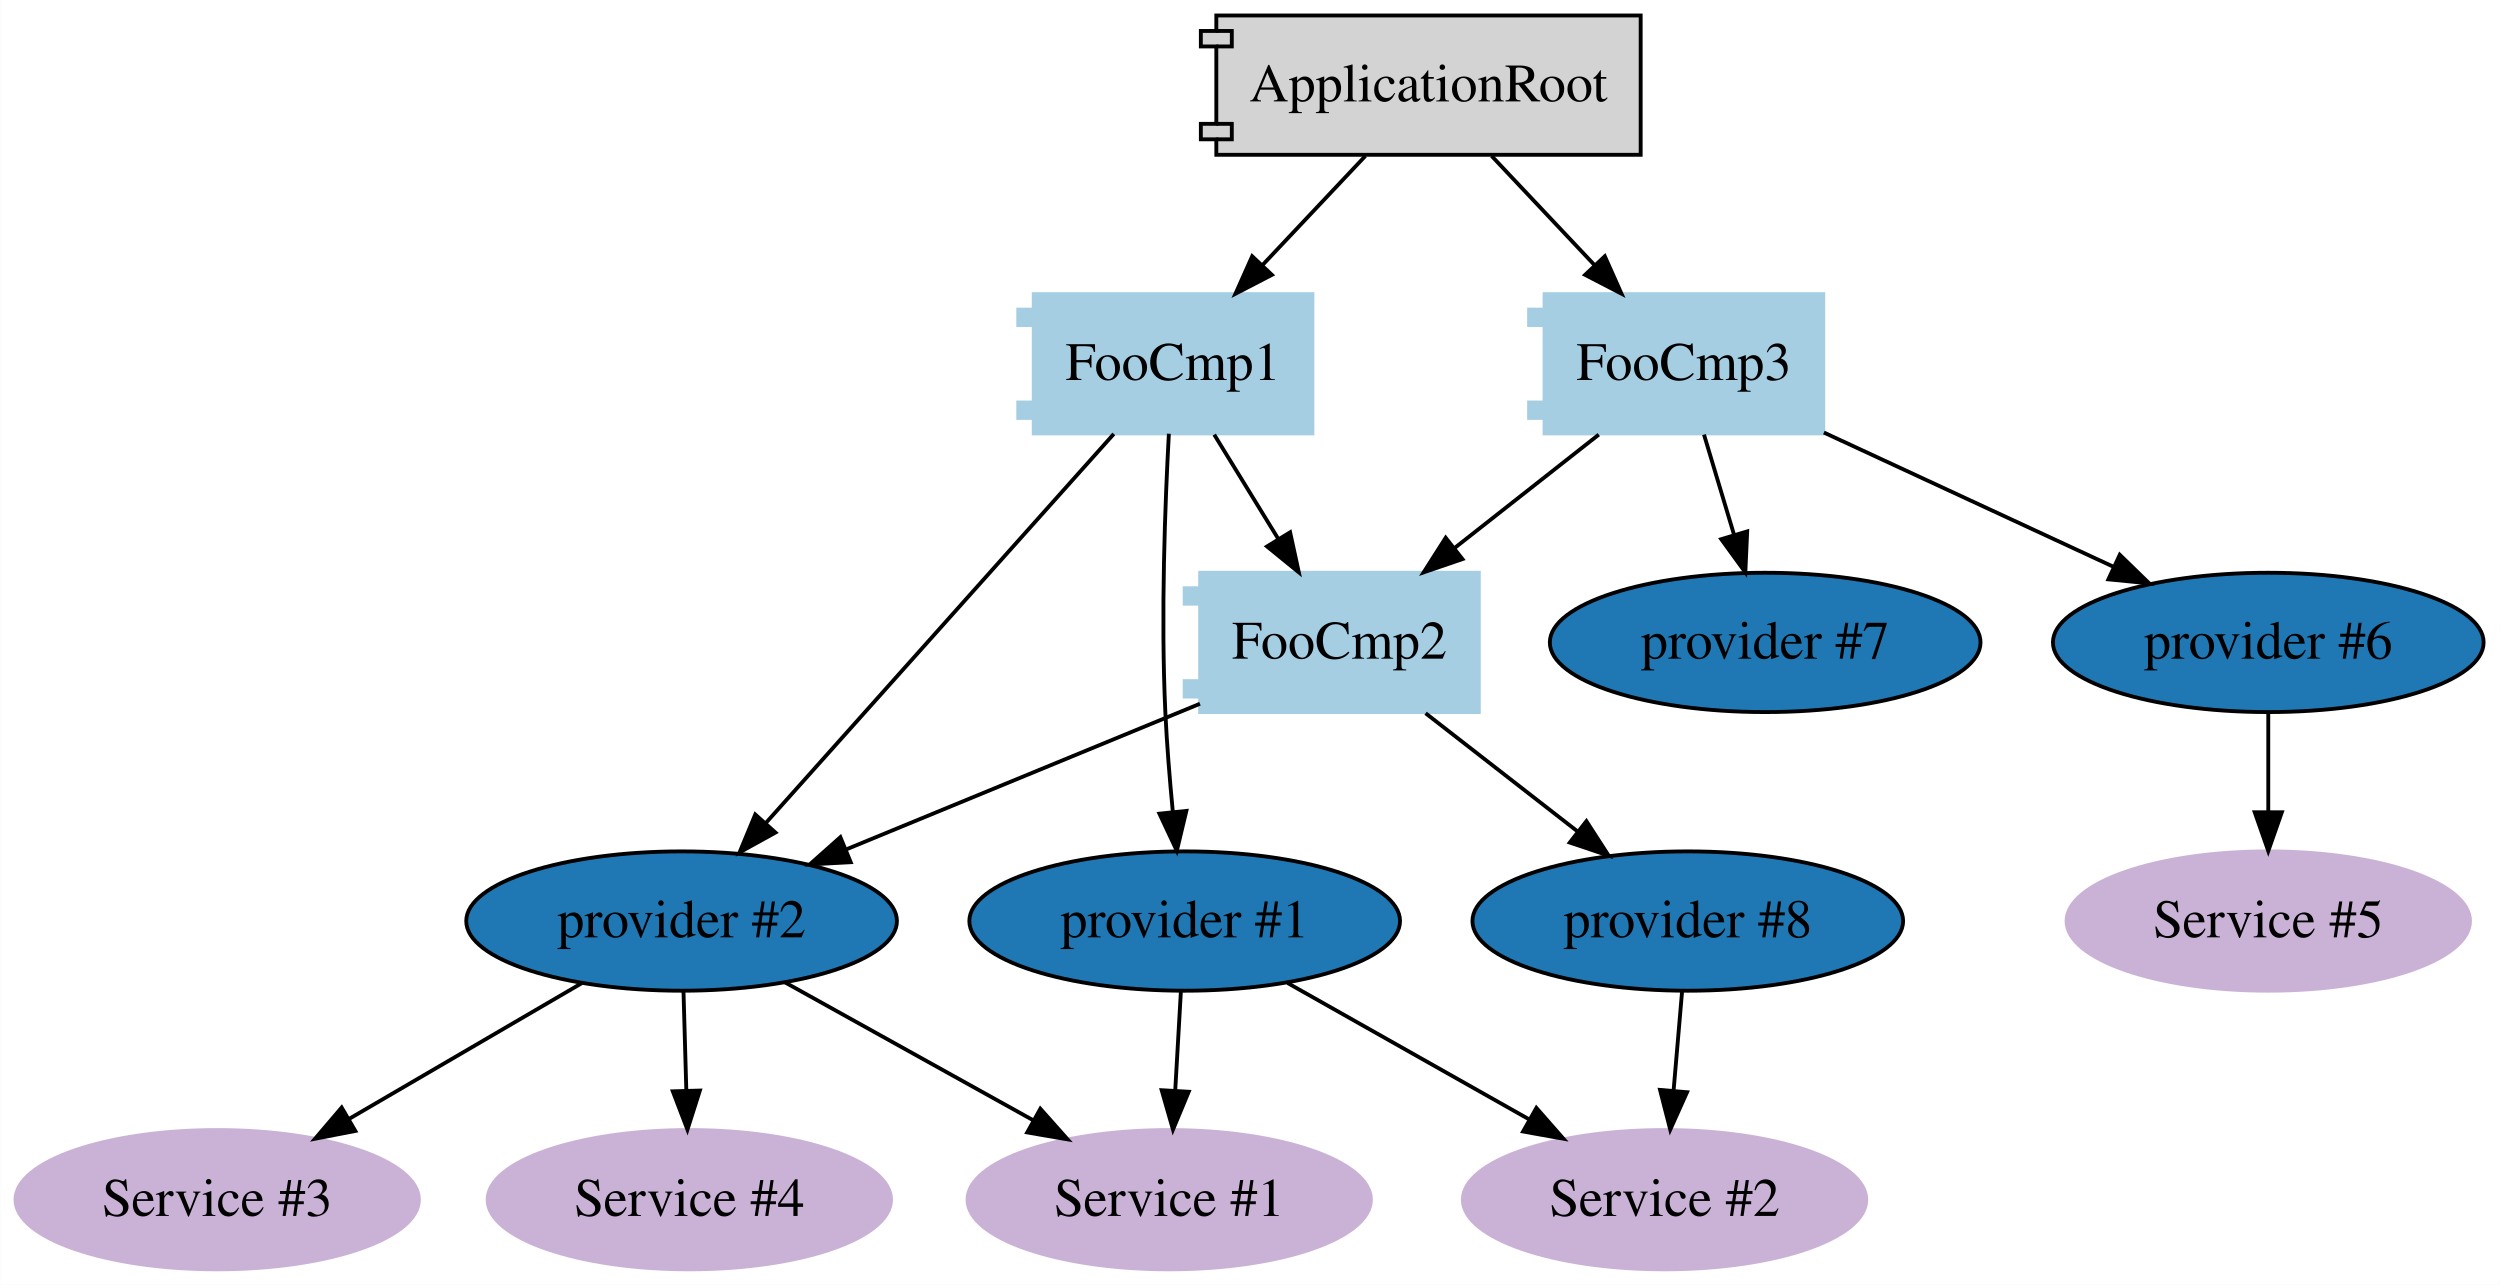
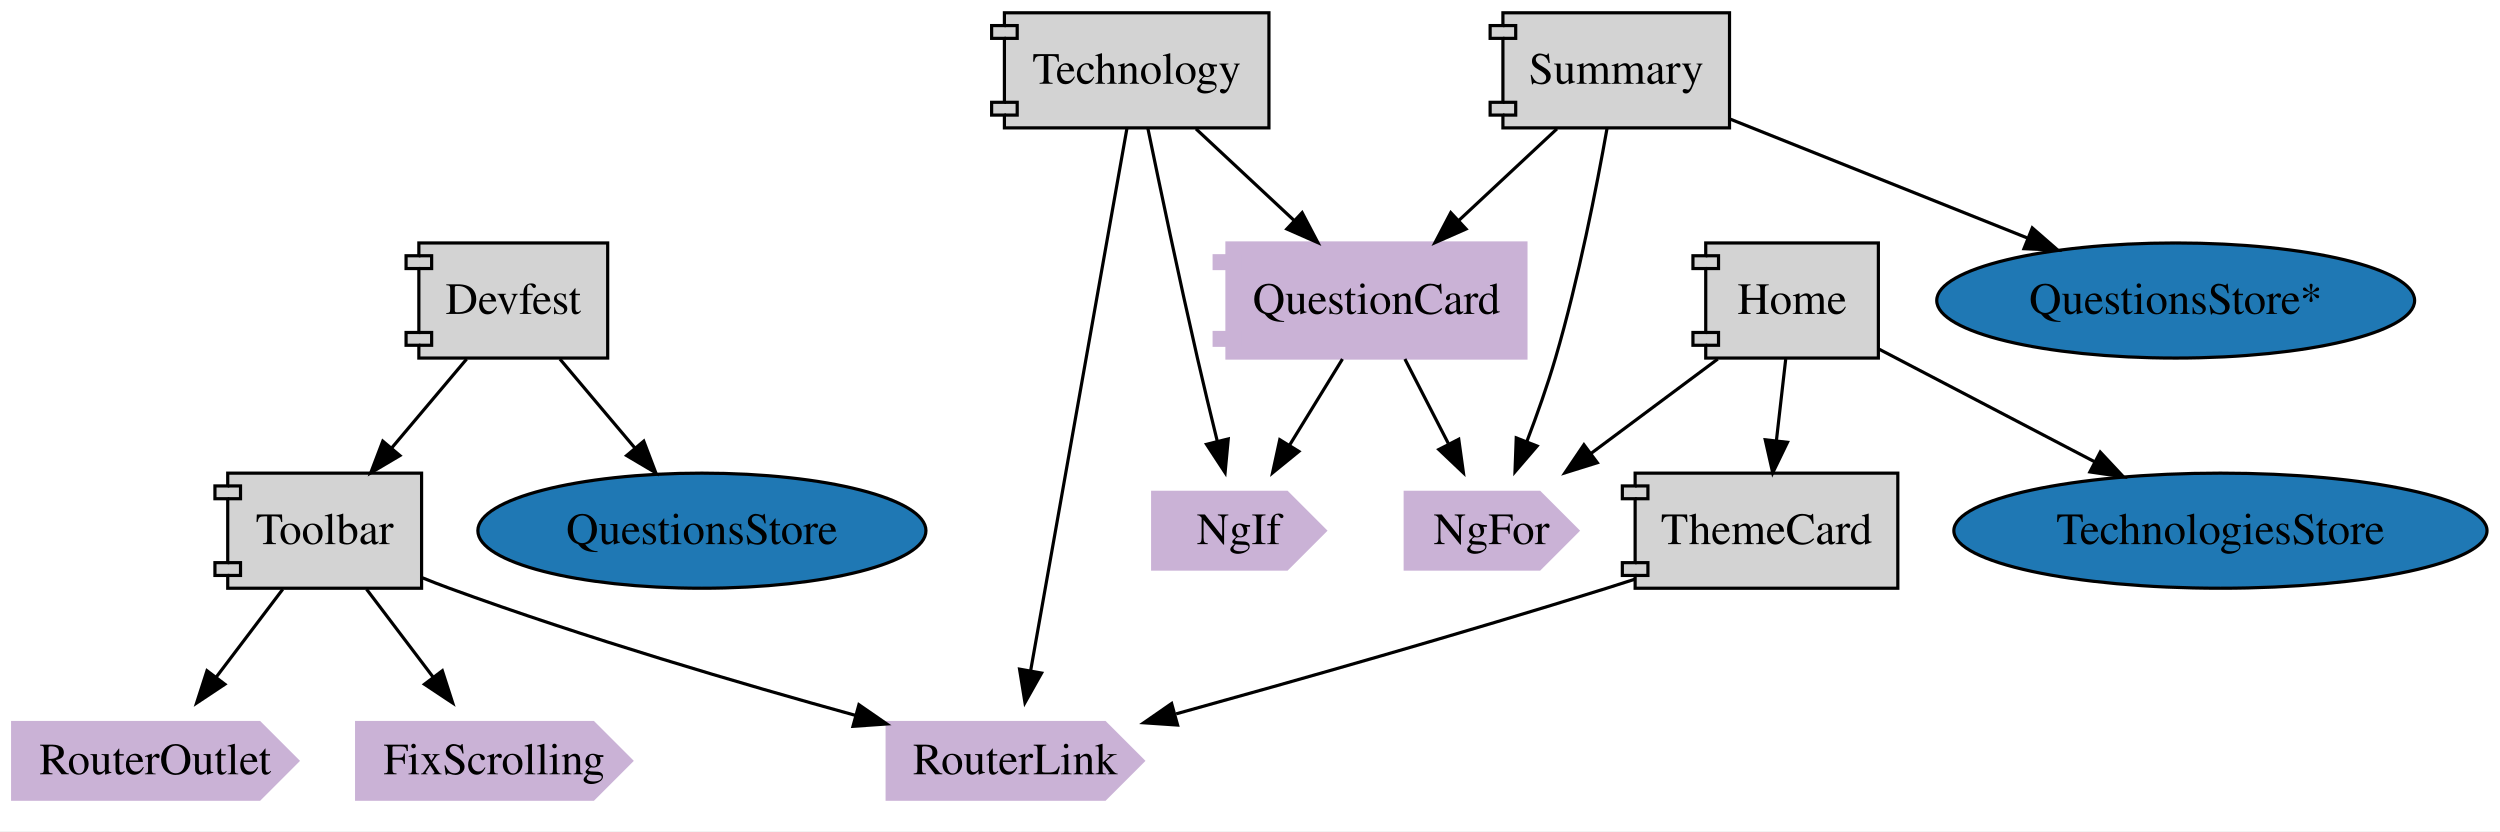
- <svg xmlns="http://www.w3.org/2000/svg" width="646pt" height="332pt" viewBox="0.00 0.00 645.88 332.00">
-   <g id="graph0" class="graph" transform="scale(1 1) rotate(0) translate(4 328)">
-     <polygon fill="white" stroke="none" points="-4,4 -4,-328 641.885,-328 641.885,4 -4,4" />
+ <svg xmlns="http://www.w3.org/2000/svg" width="782pt" height="260pt" viewBox="0.00 0.00 781.99 260.00">
+   <g id="graph0" class="graph" transform="scale(1 1) rotate(0) translate(4 256)">
+     <polygon fill="white" stroke="none" points="-4,4 -4,-256 777.991,-256 777.991,4 -4,4" />
    <g id="node1" class="node">
-       <polygon fill="lightgrey" stroke="black" points="419.889,-324 310.237,-324 310.237,-320 306.237,-320 306.237,-316 310.237,-316 310.237,-296 306.237,-296 306.237,-292 310.237,-292 310.237,-288 419.889,-288 419.889,-324" />
-       <polyline fill="none" stroke="black" points="310.237,-320 314.237,-320 314.237,-316 310.237,-316 " />
-       <polyline fill="none" stroke="black" points="310.237,-296 314.237,-296 314.237,-292 310.237,-292 " />
-       <text text-anchor="middle" x="365.063" y="-301.8" font-family="Times,serif" font-size="14.00">ApplicationRoot</text>
+       <polygon fill="lightgrey" stroke="black" points="127.867,-108 67.228,-108 67.228,-104 63.228,-104 63.228,-100 67.228,-100 67.228,-80 63.228,-80 63.228,-76 67.228,-76 67.228,-72 127.867,-72 127.867,-108" />
+       <polyline fill="none" stroke="black" points="67.228,-104 71.228,-104 71.228,-100 67.228,-100 " />
+       <polyline fill="none" stroke="black" points="67.228,-80 71.228,-80 71.228,-76 67.228,-76 " />
+       <text text-anchor="middle" x="97.548" y="-85.8" font-family="Times,serif" font-size="14.00">Toolbar</text>
    </g>
    <g id="node2" class="node">
-       <polygon fill="#a6cee3" stroke="#a6cee3" points="467.073,-252 395.053,-252 395.053,-248 391.053,-248 391.053,-244 395.053,-244 395.053,-224 391.053,-224 391.053,-220 395.053,-220 395.053,-216 467.073,-216 467.073,-252" />
-       <polyline fill="none" stroke="#a6cee3" points="395.053,-248 399.053,-248 399.053,-244 395.053,-244 " />
-       <polyline fill="none" stroke="#a6cee3" points="395.053,-224 399.053,-224 399.053,-220 395.053,-220 " />
-       <text text-anchor="middle" x="431.063" y="-229.8" font-family="Times,serif" font-size="14.00">FooCmp3</text>
+       <polygon fill="#cab2d6" stroke="#cab2d6" points="77.143,-30 -0.048,-30 -0.048,-6 77.143,-6 89.143,-18 77.143,-30" />
+       <text text-anchor="middle" x="44.548" y="-13.8" font-family="Times,serif" font-size="14.00">RouterOutlet</text>
    </g>
    <g id="edge1" class="edge">
-       <path fill="none" stroke="black" d="M381.378,-287.697C389.37,-279.22 399.135,-268.864 407.885,-259.583" />
-       <polygon fill="black" stroke="black" points="410.623,-261.781 414.936,-252.104 405.529,-256.979 410.623,-261.781" />
+       <path fill="none" stroke="black" d="M84.447,-71.697C78.157,-63.389 70.5,-53.277 63.583,-44.141" />
+       <polygon fill="black" stroke="black" points="66.325,-41.964 57.498,-36.104 60.744,-46.19 66.325,-41.964" />
    </g>
    <g id="node3" class="node">
-       <polygon fill="#a6cee3" stroke="#a6cee3" points="335.073,-252 263.053,-252 263.053,-248 259.053,-248 259.053,-244 263.053,-244 263.053,-224 259.053,-224 259.053,-220 263.053,-220 263.053,-216 335.073,-216 335.073,-252" />
-       <polyline fill="none" stroke="#a6cee3" points="263.053,-248 267.053,-248 267.053,-244 263.053,-244 " />
-       <polyline fill="none" stroke="#a6cee3" points="263.053,-224 267.053,-224 267.053,-220 263.053,-220 " />
-       <text text-anchor="middle" x="299.063" y="-229.8" font-family="Times,serif" font-size="14.00">FooCmp1</text>
+       <polygon fill="#cab2d6" stroke="#cab2d6" points="341.595,-30 273.501,-30 273.501,-6 341.595,-6 353.595,-18 341.595,-30" />
+       <text text-anchor="middle" x="313.548" y="-13.8" font-family="Times,serif" font-size="14.00">RouterLink</text>
    </g>
    <g id="edge2" class="edge">
-       <path fill="none" stroke="black" d="M348.748,-287.697C340.756,-279.22 330.992,-268.864 322.241,-259.583" />
-       <polygon fill="black" stroke="black" points="324.597,-256.979 315.19,-252.104 319.504,-261.781 324.597,-256.979" />
+       <path fill="none" stroke="black" d="M128.064,-75.285C130.914,-74.129 133.773,-73.016 136.548,-72 178.811,-56.525 227.916,-42.092 263.668,-32.208" />
+       <polygon fill="black" stroke="black" points="264.663,-35.564 273.381,-29.544 262.811,-28.814 264.663,-35.564" />
+     </g>
+     <g id="node4" class="node">
+       <polygon fill="#cab2d6" stroke="#cab2d6" points="181.551,-30 107.545,-30 107.545,-6 181.551,-6 193.551,-18 181.551,-30" />
+       <text text-anchor="middle" x="150.548" y="-13.8" font-family="Times,serif" font-size="14.00">FixScrolling</text>
+     </g>
+     <g id="edge3" class="edge">
+       <path fill="none" stroke="black" d="M110.649,-71.697C116.939,-63.389 124.595,-53.277 131.513,-44.141" />
+       <polygon fill="black" stroke="black" points="134.351,-46.19 137.597,-36.104 128.77,-41.964 134.351,-46.19" />
+     </g>
+     <g id="node5" class="node">
+       <polygon fill="lightgrey" stroke="black" points="589.632,-108 507.463,-108 507.463,-104 503.463,-104 503.463,-100 507.463,-100 507.463,-80 503.463,-80 503.463,-76 507.463,-76 507.463,-72 589.632,-72 589.632,-108" />
+       <polyline fill="none" stroke="black" points="507.463,-104 511.463,-104 511.463,-100 507.463,-100 " />
+       <polyline fill="none" stroke="black" points="507.463,-80 511.463,-80 511.463,-76 507.463,-76 " />
+       <text text-anchor="middle" x="548.548" y="-85.8" font-family="Times,serif" font-size="14.00">ThemeCard</text>
+     </g>
+     <g id="edge4" class="edge">
+       <path fill="none" stroke="black" d="M507.399,-74.832C504.409,-73.857 501.435,-72.904 498.548,-72 453.228,-57.813 401.203,-43.042 363.89,-32.708" />
+       <polygon fill="black" stroke="black" points="364.344,-29.203 353.773,-29.915 362.481,-35.95 364.344,-29.203" />
+     </g>
+     <g id="node6" class="node">
+       <polygon fill="lightgrey" stroke="black" points="583.548,-180 529.548,-180 529.548,-176 525.548,-176 525.548,-172 529.548,-172 529.548,-152 525.548,-152 525.548,-148 529.548,-148 529.548,-144 583.548,-144 583.548,-180" />
+       <polyline fill="none" stroke="black" points="529.548,-176 533.548,-176 533.548,-172 529.548,-172 " />
+       <polyline fill="none" stroke="black" points="529.548,-152 533.548,-152 533.548,-148 529.548,-148 " />
+       <text text-anchor="middle" x="556.548" y="-157.8" font-family="Times,serif" font-size="14.00">Home</text>
+     </g>
+     <g id="edge7" class="edge">
+       <path fill="none" stroke="black" d="M554.57,-143.697C553.689,-135.983 552.629,-126.712 551.646,-118.112" />
+       <polygon fill="black" stroke="black" points="555.115,-117.642 550.502,-108.104 548.161,-118.437 555.115,-117.642" />
+     </g>
+     <g id="node7" class="node">
+       <ellipse fill="#1f78b4" stroke="black" cx="690.548" cy="-90" rx="83.387" ry="18" />
+       <text text-anchor="middle" x="690.548" y="-85.8" font-family="Times,serif" font-size="14.00">TechnologiesStore</text>
+     </g>
+     <g id="edge5" class="edge">
+       <path fill="none" stroke="black" d="M583.665,-146.834C603.07,-136.697 629.494,-122.894 651.213,-111.548" />
+       <polygon fill="black" stroke="black" points="652.956,-114.586 660.199,-106.854 649.715,-108.382 652.956,-114.586" />
+     </g>
+     <g id="node8" class="node">
+       <polygon fill="#cab2d6" stroke="#cab2d6" points="477.548,-102 435.548,-102 435.548,-78 477.548,-78 489.548,-90 477.548,-102" />
+       <text text-anchor="middle" x="462.548" y="-85.8" font-family="Times,serif" font-size="14.00">NgFor</text>
+     </g>
+     <g id="edge6" class="edge">
+       <path fill="none" stroke="black" d="M533.312,-143.697C521.359,-134.796 506.625,-123.823 493.7,-114.199" />
+       <polygon fill="black" stroke="black" points="495.627,-111.27 485.516,-108.104 491.446,-116.884 495.627,-111.27" />
    </g>
    <g id="node9" class="node">
-       <polygon fill="#a6cee3" stroke="#a6cee3" points="378.073,-180 306.053,-180 306.053,-176 302.053,-176 302.053,-172 306.053,-172 306.053,-152 302.053,-152 302.053,-148 306.053,-148 306.053,-144 378.073,-144 378.073,-180" />
-       <polyline fill="none" stroke="#a6cee3" points="306.053,-176 310.053,-176 310.053,-172 306.053,-172 " />
-       <polyline fill="none" stroke="#a6cee3" points="306.053,-152 310.053,-152 310.053,-148 306.053,-148 " />
-       <text text-anchor="middle" x="342.063" y="-157.8" font-family="Times,serif" font-size="14.00">FooCmp2</text>
+       <polygon fill="lightgrey" stroke="black" points="392.92,-252 310.175,-252 310.175,-248 306.175,-248 306.175,-244 310.175,-244 310.175,-224 306.175,-224 306.175,-220 310.175,-220 310.175,-216 392.92,-216 392.92,-252" />
+       <polyline fill="none" stroke="black" points="310.175,-248 314.175,-248 314.175,-244 310.175,-244 " />
+       <polyline fill="none" stroke="black" points="310.175,-224 314.175,-224 314.175,-220 310.175,-220 " />
+       <text text-anchor="middle" x="351.548" y="-229.8" font-family="Times,serif" font-size="14.00">Technology</text>
+     </g>
+     <g id="edge10" class="edge">
+       <path fill="none" stroke="black" d="M348.502,-215.849C341.915,-178.753 326.299,-90.81 318.36,-46.103" />
+       <polygon fill="black" stroke="black" points="321.802,-45.467 316.608,-36.233 314.91,-46.69 321.802,-45.467" />
+     </g>
+     <g id="node10" class="node">
+       <polygon fill="#cab2d6" stroke="#cab2d6" points="473.307,-180 379.789,-180 379.789,-176 375.789,-176 375.789,-172 379.789,-172 379.789,-152 375.789,-152 375.789,-148 379.789,-148 379.789,-144 473.307,-144 473.307,-180" />
+       <polyline fill="none" stroke="#cab2d6" points="379.789,-176 383.789,-176 383.789,-172 379.789,-172 " />
+       <polyline fill="none" stroke="#cab2d6" points="379.789,-152 383.789,-152 383.789,-148 379.789,-148 " />
+       <text text-anchor="middle" x="426.548" y="-157.8" font-family="Times,serif" font-size="14.00">QuestionCard</text>
+     </g>
+     <g id="edge8" class="edge">
+       <path fill="none" stroke="black" d="M370.087,-215.697C379.351,-207.05 390.71,-196.449 400.804,-187.027" />
+       <polygon fill="black" stroke="black" points="403.299,-189.486 408.222,-180.104 398.523,-184.369 403.299,-189.486" />
+     </g>
+     <g id="node11" class="node">
+       <polygon fill="#cab2d6" stroke="#cab2d6" points="398.548,-102 356.548,-102 356.548,-78 398.548,-78 410.548,-90 398.548,-102" />
+       <text text-anchor="middle" x="383.548" y="-85.8" font-family="Times,serif" font-size="14.00">NgIf</text>
+     </g>
+     <g id="edge9" class="edge">
+       <path fill="none" stroke="black" d="M355.037,-215.904C358.738,-197.961 364.826,-168.948 370.548,-144 372.483,-135.559 374.694,-126.389 376.737,-118.087" />
+       <polygon fill="black" stroke="black" points="380.19,-118.703 379.201,-108.155 373.396,-117.018 380.19,-118.703" />
+     </g>
+     <g id="edge11" class="edge">
+       <path fill="none" stroke="black" d="M435.447,-143.697C439.545,-135.728 444.497,-126.1 449.04,-117.264" />
+       <polygon fill="black" stroke="black" points="452.29,-118.598 453.751,-108.104 446.065,-115.396 452.29,-118.598" />
+     </g>
+     <g id="edge12" class="edge">
+       <path fill="none" stroke="black" d="M415.918,-143.697C410.92,-135.559 404.857,-125.689 399.336,-116.701" />
+       <polygon fill="black" stroke="black" points="402.271,-114.793 394.055,-108.104 396.307,-118.457 402.271,-114.793" />
+     </g>
+     <g id="node12" class="node">
+       <polygon fill="lightgrey" stroke="black" points="536.988,-252 466.107,-252 466.107,-248 462.107,-248 462.107,-244 466.107,-244 466.107,-224 462.107,-224 462.107,-220 466.107,-220 466.107,-216 536.988,-216 536.988,-252" />
+       <polyline fill="none" stroke="black" points="466.107,-248 470.107,-248 470.107,-244 466.107,-244 " />
+       <polyline fill="none" stroke="black" points="466.107,-224 470.107,-224 470.107,-220 466.107,-220 " />
+       <text text-anchor="middle" x="501.548" y="-229.8" font-family="Times,serif" font-size="14.00">Summary</text>
+     </g>
+     <g id="edge14" class="edge">
+       <path fill="none" stroke="black" d="M498.66,-215.747C495.452,-197.675 489.758,-168.559 482.548,-144 480.026,-135.413 476.771,-126.234 473.621,-117.968" />
+       <polygon fill="black" stroke="black" points="476.795,-116.475 469.888,-108.441 470.277,-119.029 476.795,-116.475" />
+     </g>
+     <g id="edge15" class="edge">
+       <path fill="none" stroke="black" d="M483.008,-215.697C473.744,-207.05 462.385,-196.449 452.291,-187.027" />
+       <polygon fill="black" stroke="black" points="454.572,-184.369 444.874,-180.104 449.796,-189.486 454.572,-184.369" />
+     </g>
+     <g id="node13" class="node">
+       <ellipse fill="#1f78b4" stroke="black" cx="676.548" cy="-162" rx="74.738" ry="18" />
+       <text text-anchor="middle" x="676.548" y="-157.8" font-family="Times,serif" font-size="14.00">QuestionsStore*</text>
    </g>
    <g id="edge13" class="edge">
-       <path fill="none" stroke="black" d="M409.063,-215.697C397.854,-206.881 384.061,-196.032 371.909,-186.474" />
-       <polygon fill="black" stroke="black" points="373.834,-183.535 363.81,-180.104 369.506,-189.038 373.834,-183.535" />
-     </g>
-     <g id="node10" class="node">
-       <ellipse fill="#1f78b4" stroke="black" cx="582.063" cy="-162" rx="55.644" ry="18" />
-       <text text-anchor="middle" x="582.063" y="-157.8" font-family="Times,serif" font-size="14.00">provider #6</text>
-     </g>
-     <g id="edge10" class="edge">
-       <path fill="none" stroke="black" d="M467.231,-216.233C489.777,-205.782 518.814,-192.321 542.048,-181.55" />
-       <polygon fill="black" stroke="black" points="543.688,-184.648 551.288,-177.266 540.744,-178.297 543.688,-184.648" />
-     </g>
-     <g id="node11" class="node">
-       <ellipse fill="#1f78b4" stroke="black" cx="452.063" cy="-162" rx="55.644" ry="18" />
-       <text text-anchor="middle" x="452.063" y="-157.8" font-family="Times,serif" font-size="14.00">provider #7</text>
-     </g>
-     <g id="edge11" class="edge">
-       <path fill="none" stroke="black" d="M436.254,-215.697C438.594,-207.898 441.411,-198.509 444.014,-189.829" />
-       <polygon fill="black" stroke="black" points="447.411,-190.688 446.932,-180.104 440.706,-188.677 447.411,-190.688" />
-     </g>
-     <g id="node4" class="node">
-       <ellipse fill="#1f78b4" stroke="black" cx="302.063" cy="-90" rx="55.644" ry="18" />
-       <text text-anchor="middle" x="302.063" y="-85.8" font-family="Times,serif" font-size="14.00">provider #1</text>
-     </g>
-     <g id="edge3" class="edge">
-       <path fill="none" stroke="black" d="M297.976,-215.929C297,-198.007 295.886,-169.01 297.063,-144 297.456,-135.655 298.195,-126.596 298.986,-118.367" />
-       <polygon fill="black" stroke="black" points="302.495,-118.462 300.032,-108.157 295.531,-117.748 302.495,-118.462" />
-     </g>
-     <g id="node5" class="node">
-       <ellipse fill="#1f78b4" stroke="black" cx="172.063" cy="-90" rx="55.644" ry="18" />
-       <text text-anchor="middle" x="172.063" y="-85.8" font-family="Times,serif" font-size="14.00">provider #2</text>
-     </g>
-     <g id="edge4" class="edge">
-       <path fill="none" stroke="black" d="M283.744,-215.871C261.311,-190.789 219.417,-143.946 193.805,-115.309" />
-       <polygon fill="black" stroke="black" points="196.317,-112.869 187.042,-107.748 191.1,-117.535 196.317,-112.869" />
-     </g>
-     <g id="edge9" class="edge">
-       <path fill="none" stroke="black" d="M309.692,-215.697C314.691,-207.559 320.754,-197.689 326.275,-188.701" />
-       <polygon fill="black" stroke="black" points="329.304,-190.457 331.556,-180.104 323.34,-186.793 329.304,-190.457" />
-     </g>
-     <g id="node6" class="node">
-       <ellipse fill="#cab2d6" stroke="#cab2d6" cx="298.063" cy="-18" rx="52.126" ry="18" />
-       <text text-anchor="middle" x="298.063" y="-13.8" font-family="Times,serif" font-size="14.00">Service #1</text>
-     </g>
-     <g id="edge5" class="edge">
-       <path fill="none" stroke="black" d="M301.074,-71.697C300.634,-63.983 300.104,-54.712 299.612,-46.112" />
-       <polygon fill="black" stroke="black" points="303.105,-45.888 299.04,-36.104 296.117,-46.288 303.105,-45.888" />
-     </g>
-     <g id="node7" class="node">
-       <ellipse fill="#cab2d6" stroke="#cab2d6" cx="426.063" cy="-18" rx="52.126" ry="18" />
-       <text text-anchor="middle" x="426.063" y="-13.8" font-family="Times,serif" font-size="14.00">Service #2</text>
-     </g>
-     <g id="edge6" class="edge">
-       <path fill="none" stroke="black" d="M328.664,-73.983C346.931,-63.672 371.362,-49.879 391.186,-38.688" />
-       <polygon fill="black" stroke="black" points="392.944,-41.715 399.932,-33.752 389.503,-35.62 392.944,-41.715" />
-     </g>
-     <g id="edge7" class="edge">
-       <path fill="none" stroke="black" d="M198.784,-74.155C217.452,-63.784 242.567,-49.831 262.866,-38.554" />
-       <polygon fill="black" stroke="black" points="264.77,-41.5 271.812,-33.584 261.371,-35.381 264.77,-41.5" />
-     </g>
-     <g id="node8" class="node">
-       <ellipse fill="#cab2d6" stroke="#cab2d6" cx="52.063" cy="-18" rx="52.126" ry="18" />
-       <text text-anchor="middle" x="52.063" y="-13.8" font-family="Times,serif" font-size="14.00">Service #3</text>
-     </g>
-     <g id="edge8" class="edge">
-       <path fill="none" stroke="black" d="M146.32,-73.983C128.722,-63.718 105.212,-50.004 86.074,-38.84" />
-       <polygon fill="black" stroke="black" points="87.753,-35.767 77.352,-33.752 84.226,-41.814 87.753,-35.767" />
+       <path fill="none" stroke="black" d="M536.962,-218.834C563.791,-208.103 600.893,-193.262 630.102,-181.578" />
+       <polygon fill="black" stroke="black" points="631.694,-184.711 639.679,-177.748 629.094,-178.212 631.694,-184.711" />
    </g>
    <g id="node14" class="node">
-       <ellipse fill="#cab2d6" stroke="#cab2d6" cx="174.063" cy="-18" rx="52.126" ry="18" />
-       <text text-anchor="middle" x="174.063" y="-13.8" font-family="Times,serif" font-size="14.00">Service #4</text>
+       <polygon fill="lightgrey" stroke="black" points="186.081,-180 127.014,-180 127.014,-176 123.014,-176 123.014,-172 127.014,-172 127.014,-152 123.014,-152 123.014,-148 127.014,-148 127.014,-144 186.081,-144 186.081,-180" />
+       <polyline fill="none" stroke="black" points="127.014,-176 131.014,-176 131.014,-172 127.014,-172 " />
+       <polyline fill="none" stroke="black" points="127.014,-152 131.014,-152 131.014,-148 127.014,-148 " />
+       <text text-anchor="middle" x="156.548" y="-157.8" font-family="Times,serif" font-size="14.00">Devfest</text>
+     </g>
+     <g id="edge17" class="edge">
+       <path fill="none" stroke="black" d="M141.963,-143.697C134.89,-135.305 126.264,-125.07 118.502,-115.861" />
+       <polygon fill="black" stroke="black" points="121.085,-113.495 111.964,-108.104 115.733,-118.006 121.085,-113.495" />
+     </g>
+     <g id="node15" class="node">
+       <ellipse fill="#1f78b4" stroke="black" cx="215.548" cy="-90" rx="70.081" ry="18" />
+       <text text-anchor="middle" x="215.548" y="-85.8" font-family="Times,serif" font-size="14.00">QuestionsStore</text>
    </g>
    <g id="edge16" class="edge">
-       <path fill="none" stroke="black" d="M172.557,-71.697C172.778,-63.983 173.043,-54.712 173.288,-46.112" />
-       <polygon fill="black" stroke="black" points="176.787,-46.2 173.574,-36.104 169.79,-46 176.787,-46.2" />
-     </g>
-     <g id="edge14" class="edge">
-       <path fill="none" stroke="black" d="M306.01,-146.155C279.332,-135.169 242.894,-120.166 214.758,-108.58" />
-       <polygon fill="black" stroke="black" points="215.761,-105.208 205.181,-104.637 213.095,-111.681 215.761,-105.208" />
-     </g>
-     <g id="node13" class="node">
-       <ellipse fill="#1f78b4" stroke="black" cx="432.063" cy="-90" rx="55.644" ry="18" />
-       <text text-anchor="middle" x="432.063" y="-85.8" font-family="Times,serif" font-size="14.00">provider #8</text>
-     </g>
-     <g id="edge15" class="edge">
-       <path fill="none" stroke="black" d="M364.31,-143.697C376.181,-134.464 390.918,-123.001 403.614,-113.127" />
-       <polygon fill="black" stroke="black" points="405.866,-115.81 411.611,-106.907 401.568,-110.284 405.866,-115.81" />
-     </g>
-     <g id="node12" class="node">
-       <ellipse fill="#cab2d6" stroke="#cab2d6" cx="582.063" cy="-90" rx="52.126" ry="18" />
-       <text text-anchor="middle" x="582.063" y="-85.8" font-family="Times,serif" font-size="14.00">Service #5</text>
-     </g>
-     <g id="edge12" class="edge">
-       <path fill="none" stroke="black" d="M582.063,-143.697C582.063,-135.983 582.063,-126.712 582.063,-118.112" />
-       <polygon fill="black" stroke="black" points="585.563,-118.104 582.063,-108.104 578.563,-118.104 585.563,-118.104" />
-     </g>
-     <g id="edge17" class="edge">
-       <path fill="none" stroke="black" d="M430.58,-71.697C429.919,-63.983 429.124,-54.712 428.387,-46.112" />
-       <polygon fill="black" stroke="black" points="431.87,-45.769 427.529,-36.104 424.896,-46.367 431.87,-45.769" />
+       <path fill="none" stroke="black" d="M171.132,-143.697C178.205,-135.305 186.831,-125.07 194.593,-115.861" />
+       <polygon fill="black" stroke="black" points="197.363,-118.006 201.131,-108.104 192.01,-113.495 197.363,-118.006" />
    </g>
  </g>
</svg>
